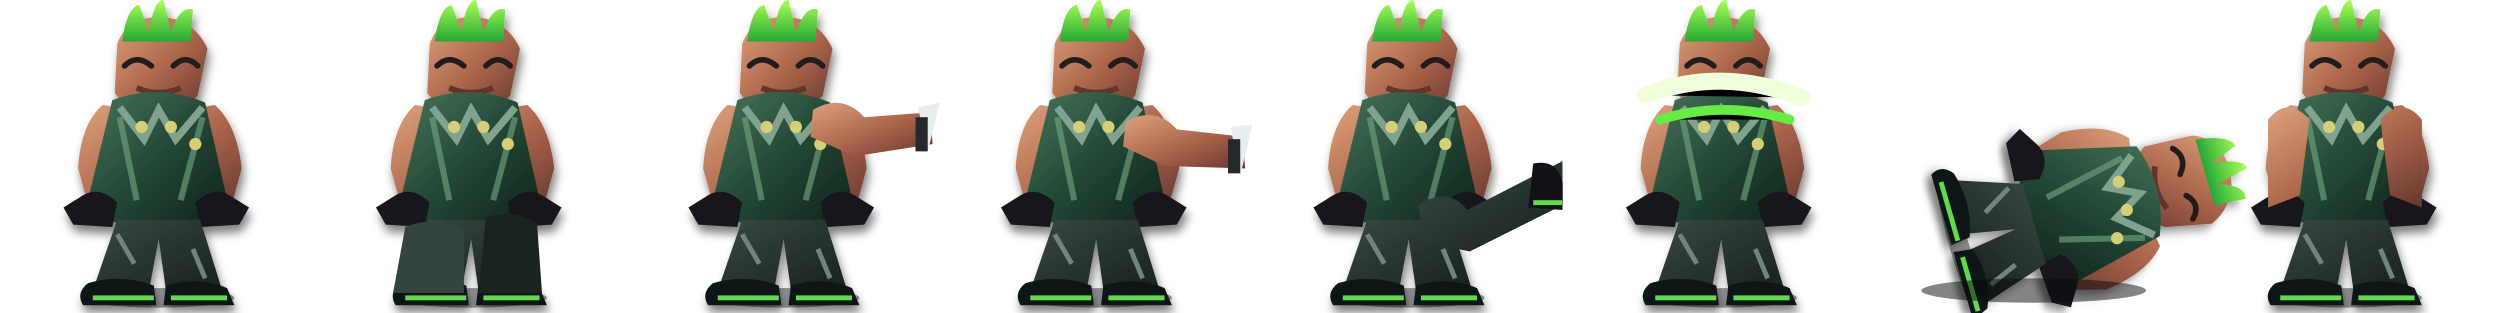
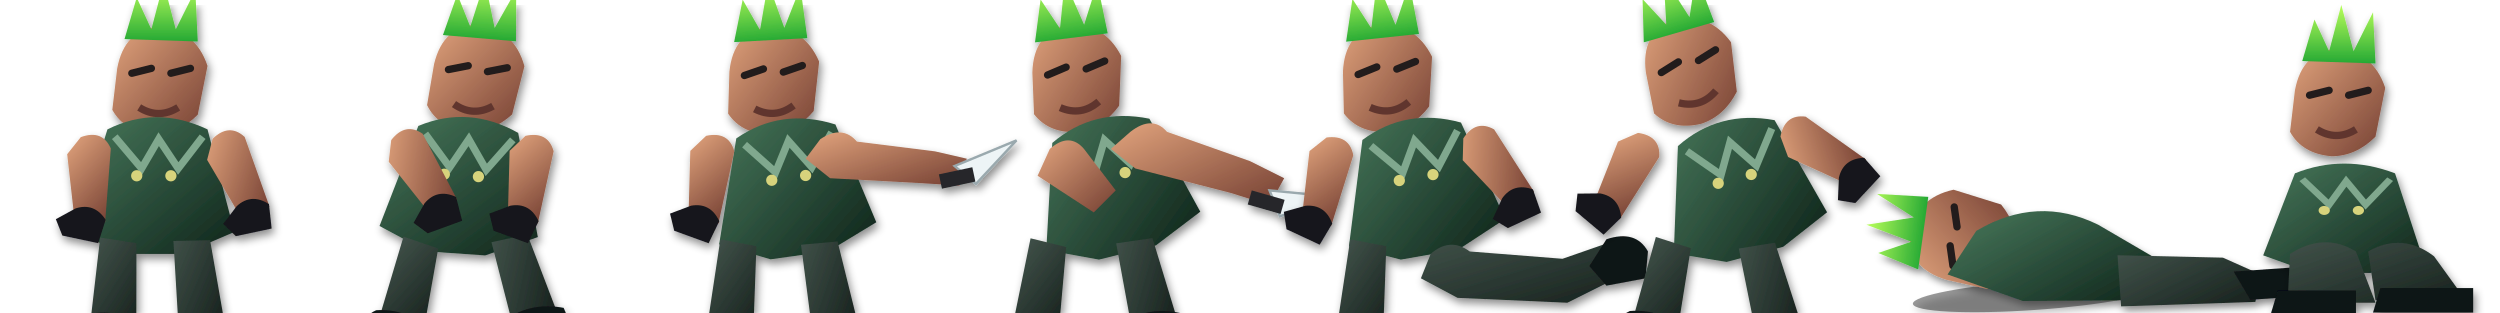
<svg xmlns="http://www.w3.org/2000/svg" width="1024" height="128" viewBox="0 0 1024 128">
  <defs>
-     <linearGradient id="skin" x2="1" y2="1">
-       <stop stop-color="#dda27b" />
-       <stop offset=".55" stop-color="#a96349" />
-       <stop offset="1" stop-color="#65382f" />
+     <linearGradient id="s" x2="1" y2="1">
+       <stop stop-color="#e2a47d" />
+       <stop offset="1" stop-color="#754033" />
    </linearGradient>
-     <linearGradient id="vest" x2="1" y2="1">
-       <stop stop-color="#47765b" />
-       <stop offset=".5" stop-color="#234735" />
-       <stop offset="1" stop-color="#0e2119" />
+     <linearGradient id="v" x2="1" y2="1">
+       <stop stop-color="#47785b" />
+       <stop offset="1" stop-color="#10251b" />
    </linearGradient>
-     <linearGradient id="pants" x2="1" y2="1">
-       <stop stop-color="#394842" />
-       <stop offset="1" stop-color="#18211f" />
+     <linearGradient id="p" x2="1" y2="1">
+       <stop stop-color="#405149" />
+       <stop offset="1" stop-color="#17211d" />
    </linearGradient>
-     <linearGradient id="mohawk" x2="0" y2="1">
-       <stop stop-color="#a8ff55" />
-       <stop offset="1" stop-color="#27a735" />
+     <linearGradient id="m" x2="0" y2="1">
+       <stop stop-color="#baff5b" />
+       <stop offset="1" stop-color="#25a934" />
    </linearGradient>
-     <filter id="shadow">
-       <feDropShadow dx="1" dy="3" stdDeviation="2" flood-opacity=".5" />
+     <filter id="d">
+       <feDropShadow dx="1" dy="2" stdDeviation="1.7" flood-opacity=".45" />
    </filter>
-     <g id="body">
-       <ellipse cx="65" cy="122" rx="31" ry="4" fill="#050609" opacity=".42" />
-       <g filter="url(#shadow)">
-         <path d="M48 18q4-11 17-11 14 0 20 13l-4 19q-6 8-16 8-12 0-18-9z" fill="url(#skin)" />
-         <path d="M50 17Q52 3 57 2l4 11Q63 0 67 0l3 13Q74 2 79 4l-1 13z" fill="url(#mohawk)" />
-         <path d="M51 27q5-5 11 0m9 0q5-5 10 0" fill="none" stroke="#241c1b" stroke-width="2.3" stroke-linecap="round" />
-         <path d="M56 36q9 4 18 0" fill="none" stroke="#61362d" stroke-width="2.4" />
-         <path d="M42 43q-9 8-10 26l5 18 12-4 2-27 10-10zM88 43q9 8 11 26l-5 18-13-4-2-27-10-10z" fill="url(#skin)" />
-         <path d="M46 41q19-7 38 1l10 44-19 8H54l-19-8z" fill="url(#vest)" />
-         <path d="M49 44l10 13 6-12 7 12 11-13" fill="none" stroke="#81a38d" stroke-width="3" />
-         <path d="M49 48l7 34m27-34l-9 34" stroke="#6fa17d" stroke-width="2.5" opacity=".65" />
-         <g fill="#d6cf77">
-           <circle cx="58" cy="52" r="2.5" />
-           <circle cx="70" cy="52" r="2.5" />
-           <circle cx="80" cy="59" r="2.5" />
-         </g>
-         <path d="M34 80q7-4 14 3l-2 10-16-1-4-7zM94 80q-7-4-14 3l2 10 16-1 4-7z" fill="#15171b" />
-         <path d="M48 90h34l9 29H68l-3-21-4 21H38z" fill="url(#pants)" />
-         <path d="M48 96l7 12m24-6 5 12" stroke="#71847b" stroke-width="2" />
-         <path d="M36 116q14-4 27 1l1 8H34q-3-5 2-9zm32 1q13-4 25 1l3 7H67z" fill="#101216" />
-         <path d="M38 122h25m7 0h23" stroke="#61db4b" stroke-width="2" />
-       </g>
+     <g id="head">
+       <path d="M-16-15q3-16 17-17 15 1 20 16L17 4Q9 12-1 12-13 11-18 2z" fill="url(#s)" />
+       <path d="M-13-27l5-17 6 13 5-19 5 19 8-16 1 21z" fill="url(#m)" />
+       <path d="M-10-13l8-2m8 2 8-2" stroke="#231b1a" stroke-width="3" stroke-linecap="round" />
+       <path d="M-7 1q8 5 16 0" fill="none" stroke="#60362d" stroke-width="3" />
+     </g>
+     <g id="torso">
+       <path d="M-20 10q20-10 41 0l11 42-21 9h-24l-20-9z" fill="url(#v)" />
+       <path d="M-17 13l11 13 7-12 8 12 10-13" fill="none" stroke="#80a88e" stroke-width="3" />
+       <circle cx="-8" cy="29" r="2.3" fill="#d7d37b" />
+       <circle cx="6" cy="29" r="2.3" fill="#d7d37b" />
+     </g>
+     <g id="leg">
+       <path d="M-8 0l15 1 3 35H-9z" fill="url(#p)" />
+       <path d="M-11 32q12-4 24 2l1 8h-28q-2-6 3-10z" fill="#101216" />
+     </g>
+     <g id="arm">
+       <path d="M-4 0q8-5 13 2l4 30-12 3-9-27z" fill="url(#s)" />
+       <path d="M0 29q7-4 13 2l-1 10H-3l-4-6z" fill="#15171b" />
+     </g>
+     <g id="knife">
+       <path d="M0 0l27-5-20 14z" fill="#edf4f6" stroke="#9aa9ae" stroke-width="1" />
+       <path d="M-7 2h14v6H-7z" fill="#25282c" />
    </g>
  </defs>
-   <g>
-     <use href="#body" />
+   <g transform="translate(64 43)" filter="url(#d)">
+     <use href="#head" />
+     <use href="#torso" />
+     <g transform="translate(-15 55) rotate(5)">
+       <use href="#leg" />
+     </g>
+     <g transform="translate(15 55) rotate(-5)">
+       <use href="#leg" />
+     </g>
+     <g transform="translate(-27 14) rotate(12)">
+       <use href="#arm" />
+     </g>
+     <g transform="translate(27 13) rotate(-12)">
+       <use href="#arm" />
+     </g>
  </g>
-   <g transform="translate(128)">
-     <use href="#body" />
-     <path d="M38 93q12-5 24 1v26H33z" fill="#34443e" />
-     <path d="M71 89q13-4 21 3l2 28H68z" fill="#192420" />
+   <g transform="translate(192 43)" filter="url(#d)">
+     <g transform="translate(1 -1) rotate(3)">
+       <use href="#head" />
+     </g>
+     <g transform="rotate(4)">
+       <use href="#torso" />
+     </g>
+     <g transform="translate(-19 56) rotate(15)">
+       <use href="#leg" />
+     </g>
+     <g transform="translate(17 54) rotate(-16)">
+       <use href="#leg" />
+     </g>
+     <g transform="translate(-28 13) rotate(-20)">
+       <use href="#arm" />
+     </g>
+     <g transform="translate(27 14) rotate(20)">
+       <use href="#arm" />
+     </g>
  </g>
-   <g transform="translate(256)">
-     <use href="#body" />
-     <path d="M77 45q12-7 21 3l27-2 1 13-32 5-18-8z" fill="url(#skin)" />
-     <path d="M120 44l4 18 5-20z" fill="#e8edf0" />
-     <path d="M119 48h5v14h-5z" fill="#25282c" />
+   <g transform="translate(320 44)" filter="url(#d)">
+     <g transform="translate(-4 -1) rotate(-5)">
+       <use href="#head" />
+     </g>
+     <g transform="rotate(-8)">
+       <use href="#torso" />
+     </g>
+     <g transform="translate(-17 55) rotate(7)">
+       <use href="#leg" />
+     </g>
+     <g transform="translate(16 55) rotate(-9)">
+       <use href="#leg" />
+     </g>
+     <g transform="translate(-27 13) rotate(20)">
+       <use href="#arm" />
+     </g>
+     <path d="M16 13q9-6 15 1l32 4 13 3-3 11-16-1-37-2-10-8z" fill="url(#s)" />
+     <g transform="translate(71 24) rotate(-12)">
+       <use href="#knife" />
+     </g>
  </g>
-   <g transform="translate(384)">
-     <use href="#body" />
-     <path d="M77 50q12-7 21 3l27 3 1 13-33-1-17-8z" fill="url(#skin)" />
-     <path d="M120 52l4 20 5-21z" fill="#e8edf0" />
-     <path d="M119 57h5v14h-5z" fill="#25282c" />
+   <g transform="translate(448 44)" filter="url(#d)">
+     <g transform="translate(-7 -2) rotate(-9)">
+       <use href="#head" />
+     </g>
+     <g transform="rotate(-14)">
+       <use href="#torso" />
+     </g>
+     <g transform="translate(-18 55) rotate(10)">
+       <use href="#leg" />
+     </g>
+     <g transform="translate(17 54) rotate(-12)">
+       <use href="#leg" />
+     </g>
+     <path d="M-18 17q8-7 14 0L9 34l-9 9-23-15z" fill="url(#s)" />
+     <path d="M15 10q9-7 15 0l34 12 14 7-6 11-16-5-39-10-10-8z" fill="url(#s)" />
+     <g transform="translate(72 34) rotate(16)">
+       <use href="#knife" />
+     </g>
  </g>
-   <g transform="translate(512)">
-     <use href="#body" />
-     <path d="M69 84q12-8 20 2l39-20v18l-38 19-19-4z" fill="url(#pants)" />
-     <path d="M116 67q10-2 12 8v11l-14-1z" fill="#101216" />
-     <path d="M116 83h12" stroke="#61db4b" stroke-width="2" />
+   <g transform="translate(576 44)" filter="url(#d)">
+     <g transform="translate(-8 -2) rotate(-8)">
+       <use href="#head" />
+     </g>
+     <g transform="rotate(-10)">
+       <use href="#torso" />
+     </g>
+     <g transform="translate(-15 55) rotate(7)">
+       <use href="#leg" />
+     </g>
+     <path d="M10 60q8-7 16-1l38 3 23-8 5 13-26 13-45-2-15-8z" fill="url(#p)" />
+     <path d="M82 54q12-4 17 5l-1 11-16 3-7-8z" fill="#101216" />
+     <g transform="translate(-29 14) rotate(25)">
+       <use href="#arm" />
+     </g>
+     <g transform="translate(27 11) rotate(-25)">
+       <use href="#arm" />
+     </g>
  </g>
-   <g transform="translate(640)">
-     <use href="#body" />
-     <path d="M34 39q31-12 64 1" stroke="#efffdc" stroke-width="7" stroke-linecap="round" />
-     <path d="M40 49q26-8 53 0" stroke="#67ec45" stroke-width="4" stroke-linecap="round" />
+   <g transform="translate(704 45)" filter="url(#d)">
+     <g transform="translate(-10 -6) rotate(-18)">
+       <use href="#head" />
+     </g>
+     <g transform="rotate(-15)">
+       <use href="#torso" />
+     </g>
+     <g transform="translate(-18 54) rotate(14)">
+       <use href="#leg" />
+     </g>
+     <g transform="translate(16 55) rotate(-13)">
+       <use href="#leg" />
+     </g>
+     <g transform="translate(-30 12) rotate(40)">
+       <use href="#arm" />
+     </g>
+     <g transform="translate(28 8) rotate(-47)">
+       <use href="#arm" />
+     </g>
  </g>
-   <g transform="translate(768)">
-     <g transform="rotate(74 64 91)">
-       <use href="#body" />
+   <g transform="translate(832 101) rotate(-4)" filter="url(#d)">
+     <ellipse cx="0" cy="20" rx="50" ry="6" fill="#050609" opacity=".4" />
+     <g transform="translate(-18 -2) rotate(-80)">
+       <use href="#head" />
    </g>
-     <ellipse cx="65" cy="119" rx="46" ry="5" fill="#08090c" opacity=".5" />
+     <path d="M-22-8q26-13 50 1l22 15-7 17-48-3-30-13z" fill="url(#v)" />
+     <path d="M35 6l43 4 15 8-3 11-55-2z" fill="url(#p)" />
+     <path d="M82 16h25v12H88z" fill="#101216" />
  </g>
-   <g transform="translate(896)">
-     <use href="#body" />
-     <path d="M33 49q8-10 17 0l-4 31-13 5zM96 49q-8-10-17 0l4 31 13 5z" fill="url(#skin)" />
+   <g transform="translate(960 67)" filter="url(#d)">
+     <g transform="translate(-4 -15)">
+       <use href="#head" />
+     </g>
+     <g transform="translate(0 -4) scale(1 .8)">
+       <use href="#torso" />
+     </g>
+     <path d="M-22 37q14-9 27-1l8 21h-36zM10 36q14-8 27 2l13 18H13z" fill="url(#p)" />
+     <path d="M-27 52h32v10h-35zm42-1h38v10H12z" fill="#101216" />
  </g>
</svg>
